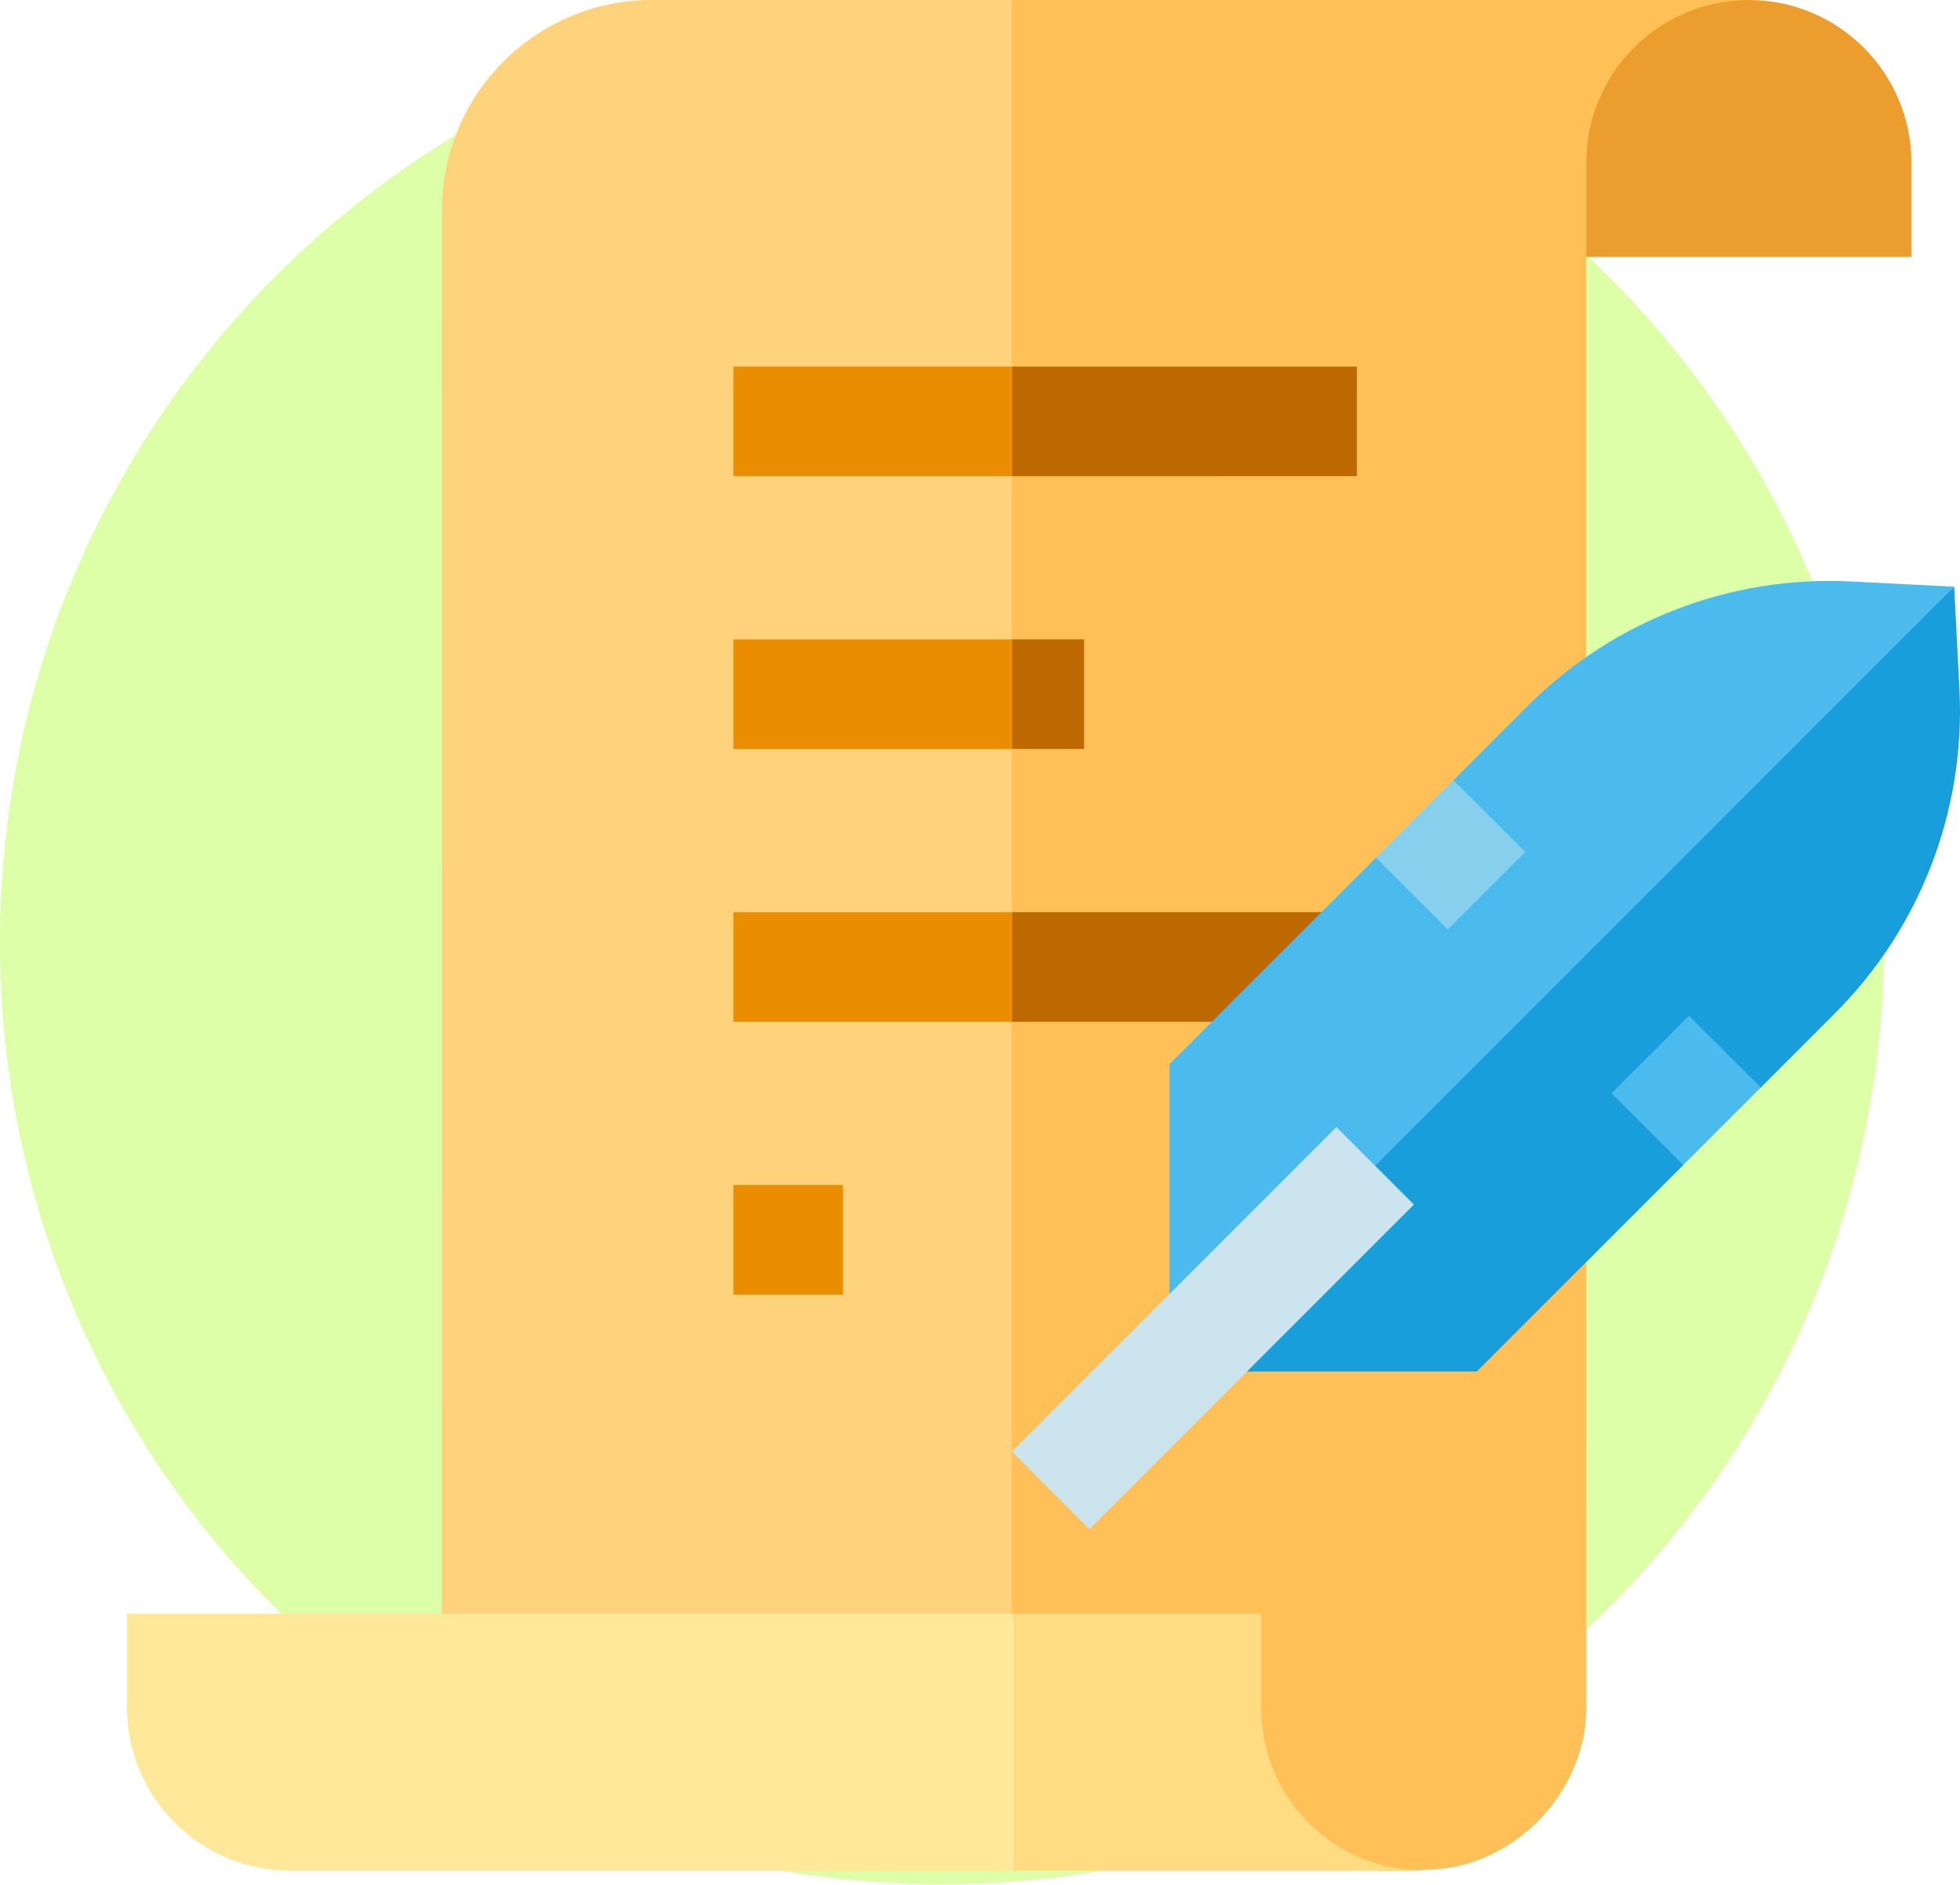
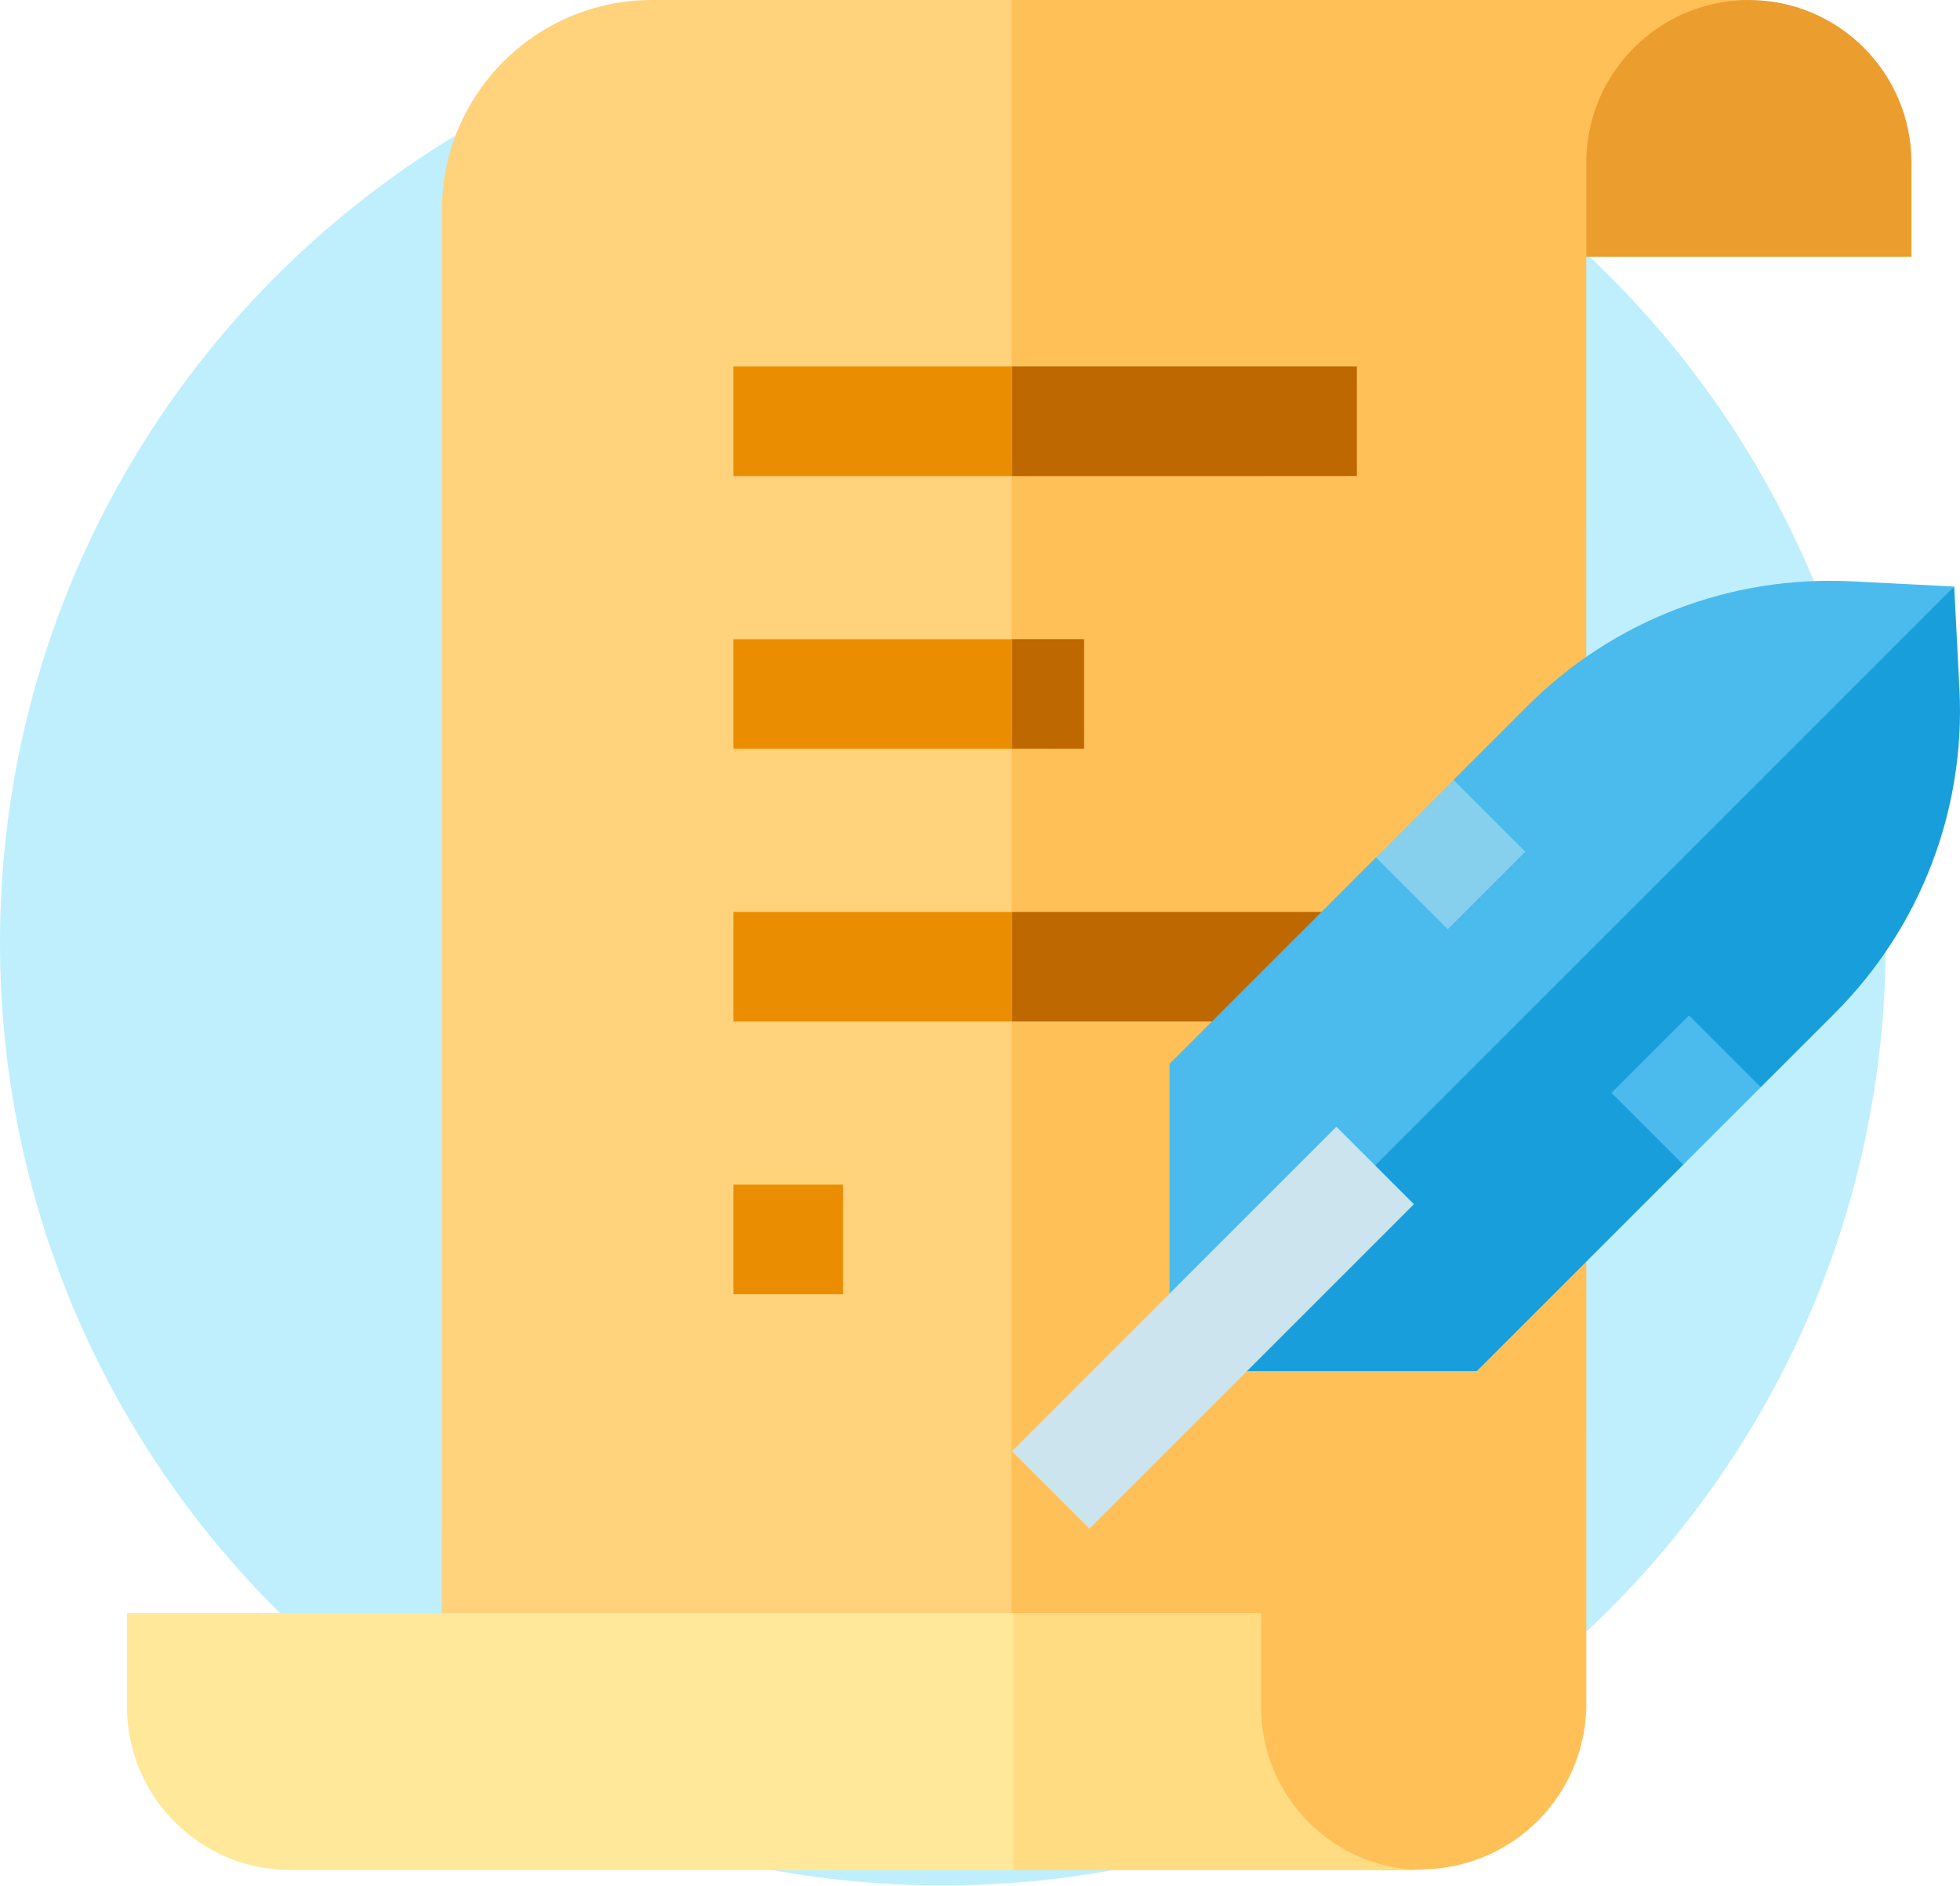
- <svg xmlns="http://www.w3.org/2000/svg" width="284" height="273" viewBox="0 0 284 273">
-   <g id="Grupo_58423" data-name="Grupo 58423" transform="translate(-157 -148)">
-     <circle id="Elipse_4222" data-name="Elipse 4222" cx="136.5" cy="136.5" r="136.5" transform="translate(157 148)" fill="#ddffa7" />
-     <g id="guion_2_" data-name="guion (2)" transform="translate(175.4 148)">
-       <path id="Trazado_103995" data-name="Trazado 103995" d="M333.3,0H226.4l-17.73,122.341L226.4,259.123l53.022,11.893s6.652-.039,6.763-.114c12.882,0,23.485-11.234,23.485-23.446L309.66,37.225Zm0,0" transform="translate(-98.214 0)" fill="#ffc157" />
-       <path id="Trazado_103996" data-name="Trazado 103996" d="M116.632,0A30.448,30.448,0,0,0,86.218,30.412L86.2,240.605l82.555,18.518V0Zm0,0" transform="translate(-40.574 0)" fill="#ffd27b" />
-       <path id="Trazado_103997" data-name="Trazado 103997" d="M166,324.332h15.88v15.88H166Zm0,0" transform="translate(-78.132 -152.654)" fill="#eb8d00" />
-       <path id="Trazado_103998" data-name="Trazado 103998" d="M423.02,0a23.585,23.585,0,0,0-23.559,23.559V37.223H446.58V23.559A23.585,23.585,0,0,0,423.02,0Zm0,0" transform="translate(-188.015)" fill="#eb9d2d" />
-       <path id="Trazado_103999" data-name="Trazado 103999" d="M286.46,116.212v-15.88H236.528l-6.528,9,6.528,6.881Zm0,0" transform="translate(-108.254 -47.223)" fill="#bd6800" />
-       <path id="Trazado_104000" data-name="Trazado 104000" d="M246.939,190.88V175H236.528L230,184l6.528,6.881Zm0,0" transform="translate(-108.254 -82.367)" fill="#bd6800" />
-       <path id="Trazado_104001" data-name="Trazado 104001" d="M286.46,265.544v-15.88H236.528L230,258.487l6.528,7.057Zm0,0" transform="translate(-108.254 -117.51)" fill="#bd6800" />
-       <g id="Grupo_57829" data-name="Grupo 57829" transform="translate(87.868 53.109)">
-         <path id="Trazado_104002" data-name="Trazado 104002" d="M166,100.332h40.4v15.88H166Zm0,0" transform="translate(-166 -100.332)" fill="#eb8d00" />
-         <path id="Trazado_104003" data-name="Trazado 104003" d="M166,175h40.4v15.88H166Zm0,0" transform="translate(-166 -135.476)" fill="#eb8d00" />
-         <path id="Trazado_104004" data-name="Trazado 104004" d="M166,249.664h40.4v15.88H166Zm0,0" transform="translate(-166 -170.618)" fill="#eb8d00" />
+ <svg xmlns="http://www.w3.org/2000/svg" width="211" height="203" viewBox="0 0 211 203">
+   <g id="Grupo_58536" data-name="Grupo 58536" transform="translate(-157 -148)">
+     <circle id="Elipse_4222" data-name="Elipse 4222" cx="101.5" cy="101.5" r="101.5" transform="translate(157 148)" fill="#bfeffc" />
+     <g id="guion_2_" data-name="guion (2)" transform="translate(170.67 148)">
+       <path id="Trazado_103995" data-name="Trazado 103995" d="M301.261,0h-79.42L208.668,90.894l13.173,101.623,39.393,8.836s4.942-.029,5.025-.084a17.841,17.841,0,0,0,17.448-17.419L283.7,27.656Zm0,0" transform="translate(-126.605 0)" fill="#ffc157" />
+       <path id="Trazado_103996" data-name="Trazado 103996" d="M108.811,0a22.621,22.621,0,0,0-22.6,22.595L86.2,178.76l61.335,13.758V0Zm0,0" transform="translate(-52.302 0)" fill="#ffd27b" />
+       <path id="Trazado_103997" data-name="Trazado 103997" d="M166,324.332h11.8v11.8H166Zm0,0" transform="translate(-100.717 -196.782)" fill="#eb8d00" />
+       <path id="Trazado_103998" data-name="Trazado 103998" d="M416.965,0a17.523,17.523,0,0,0-17.5,17.5V27.655h35.007V17.5A17.523,17.523,0,0,0,416.965,0Zm0,0" transform="translate(-242.365 0)" fill="#eb9d2d" />
+       <path id="Trazado_103999" data-name="Trazado 103999" d="M271.948,112.13v-11.8h-37.1L230,107.018l4.85,5.113Zm0,0" transform="translate(-139.548 -60.874)" fill="#bd6800" />
+       <path id="Trazado_104000" data-name="Trazado 104000" d="M242.585,186.8V175H234.85L230,181.686l4.85,5.113Zm0,0" transform="translate(-139.548 -106.178)" fill="#bd6800" />
+       <path id="Trazado_104001" data-name="Trazado 104001" d="M271.948,261.462v-11.8h-37.1L230,256.219l4.85,5.243Zm0,0" transform="translate(-139.548 -151.479)" fill="#bd6800" />
+       <g id="Grupo_57829" data-name="Grupo 57829" transform="translate(65.283 39.458)">
+         <path id="Trazado_104002" data-name="Trazado 104002" d="M166,100.332h30.019v11.8H166Zm0,0" transform="translate(-166 -100.332)" fill="#eb8d00" />
+         <path id="Trazado_104003" data-name="Trazado 104003" d="M166,175h30.019v11.8H166Zm0,0" transform="translate(-166 -145.635)" fill="#eb8d00" />
+         <path id="Trazado_104004" data-name="Trazado 104004" d="M166,249.664h30.019v11.8H166Zm0,0" transform="translate(-166 -190.936)" fill="#eb8d00" />
      </g>
-       <path id="Trazado_104005" data-name="Trazado 104005" d="M296.05,478.9v0a23.586,23.586,0,0,1-23.46-23.557V441.668H236.705L230,458.431l6.7,20.466Zm0,0" transform="translate(-108.254 -207.88)" fill="#ffdc82" />
-       <path id="Trazado_104006" data-name="Trazado 104006" d="M0,455.2a23.7,23.7,0,0,0,23.7,23.7H128.449V441.668H0Zm0,0" transform="translate(0 -207.88)" fill="#ffe899" />
-       <path id="Trazado_104007" data-name="Trazado 104007" d="M399.842,175.548l-.761-14.962-63.968,56.152-49.73,57.546h44.526l29.919-29.919,3.515-10.688,7.712-.54,10.773-10.773a61.876,61.876,0,0,0,18.014-46.817Zm0,0" transform="translate(-134.321 -75.583)" fill="#189edb" />
-       <path id="Trazado_104008" data-name="Trazado 104008" d="M384.119,159.078l14.962.761-113.7,113.7V229.013L315.3,199.094l14.164-.041-2.936-11.188L337.3,177.091a61.878,61.878,0,0,1,46.817-18.014Zm0,0" transform="translate(-134.321 -74.836)" fill="#4bbaed" />
-       <path id="Trazado_104009" data-name="Trazado 104009" d="M353.126,213.527l10.4,10.4L352.3,235.159l-10.4-10.4Zm0,0" transform="translate(-160.922 -100.501)" fill="#87d0ed" />
-       <path id="Trazado_104010" data-name="Trazado 104010" d="M416.766,299.63l-10.4-10.4L417.591,278,428,288.4Zm0,0" transform="translate(-191.264 -130.845)" fill="#4bbaed" />
-       <path id="Trazado_104011" data-name="Trazado 104011" d="M289.255,308.48l11.23,11.23-47.021,47.021-11.23-11.23Zm0,0" transform="translate(-114.013 -145.193)" fill="#cce4ed" />
+       <path id="Trazado_104005" data-name="Trazado 104005" d="M279.072,469.327v0a17.524,17.524,0,0,1-17.43-17.5V441.668H234.982L230,454.122l4.98,15.205Zm0,0" transform="translate(-139.548 -267.973)" fill="#ffdc82" />
+       <path id="Trazado_104006" data-name="Trazado 104006" d="M0,451.722a17.605,17.605,0,0,0,17.6,17.6H95.432V441.668H0Zm0,0" transform="translate(0 -267.973)" fill="#ffe899" />
+       <path id="Trazado_104007" data-name="Trazado 104007" d="M370.421,171.7l-.565-11.116L322.33,202.305l-36.947,42.754h33.081l22.229-22.229,2.612-7.941,5.73-.4,8-8A45.971,45.971,0,0,0,370.421,171.7Zm0,0" transform="translate(-173.15 -97.433)" fill="#189edb" />
+       <path id="Trazado_104008" data-name="Trazado 104008" d="M358.74,159.057l11.116.565L285.383,244.1V211.017l22.229-22.229,10.523-.031-2.181-8.312,8-8a45.973,45.973,0,0,1,34.783-13.383Zm0,0" transform="translate(-173.15 -96.469)" fill="#4bbaed" />
+       <path id="Trazado_104009" data-name="Trazado 104009" d="M350.24,213.527l7.73,7.73-8.343,8.342L341.9,221.87Zm0,0" transform="translate(-207.44 -129.553)" fill="#87d0ed" />
+       <path id="Trazado_104010" data-name="Trazado 104010" d="M414.092,294.069l-7.729-7.73L414.705,278l7.73,7.73Zm0,0" transform="translate(-246.553 -168.669)" fill="#4bbaed" />
+       <path id="Trazado_104011" data-name="Trazado 104011" d="M277.169,308.48l8.343,8.343-34.935,34.935-8.343-8.343Zm0,0" transform="translate(-146.971 -187.164)" fill="#cce4ed" />
    </g>
  </g>
</svg>
